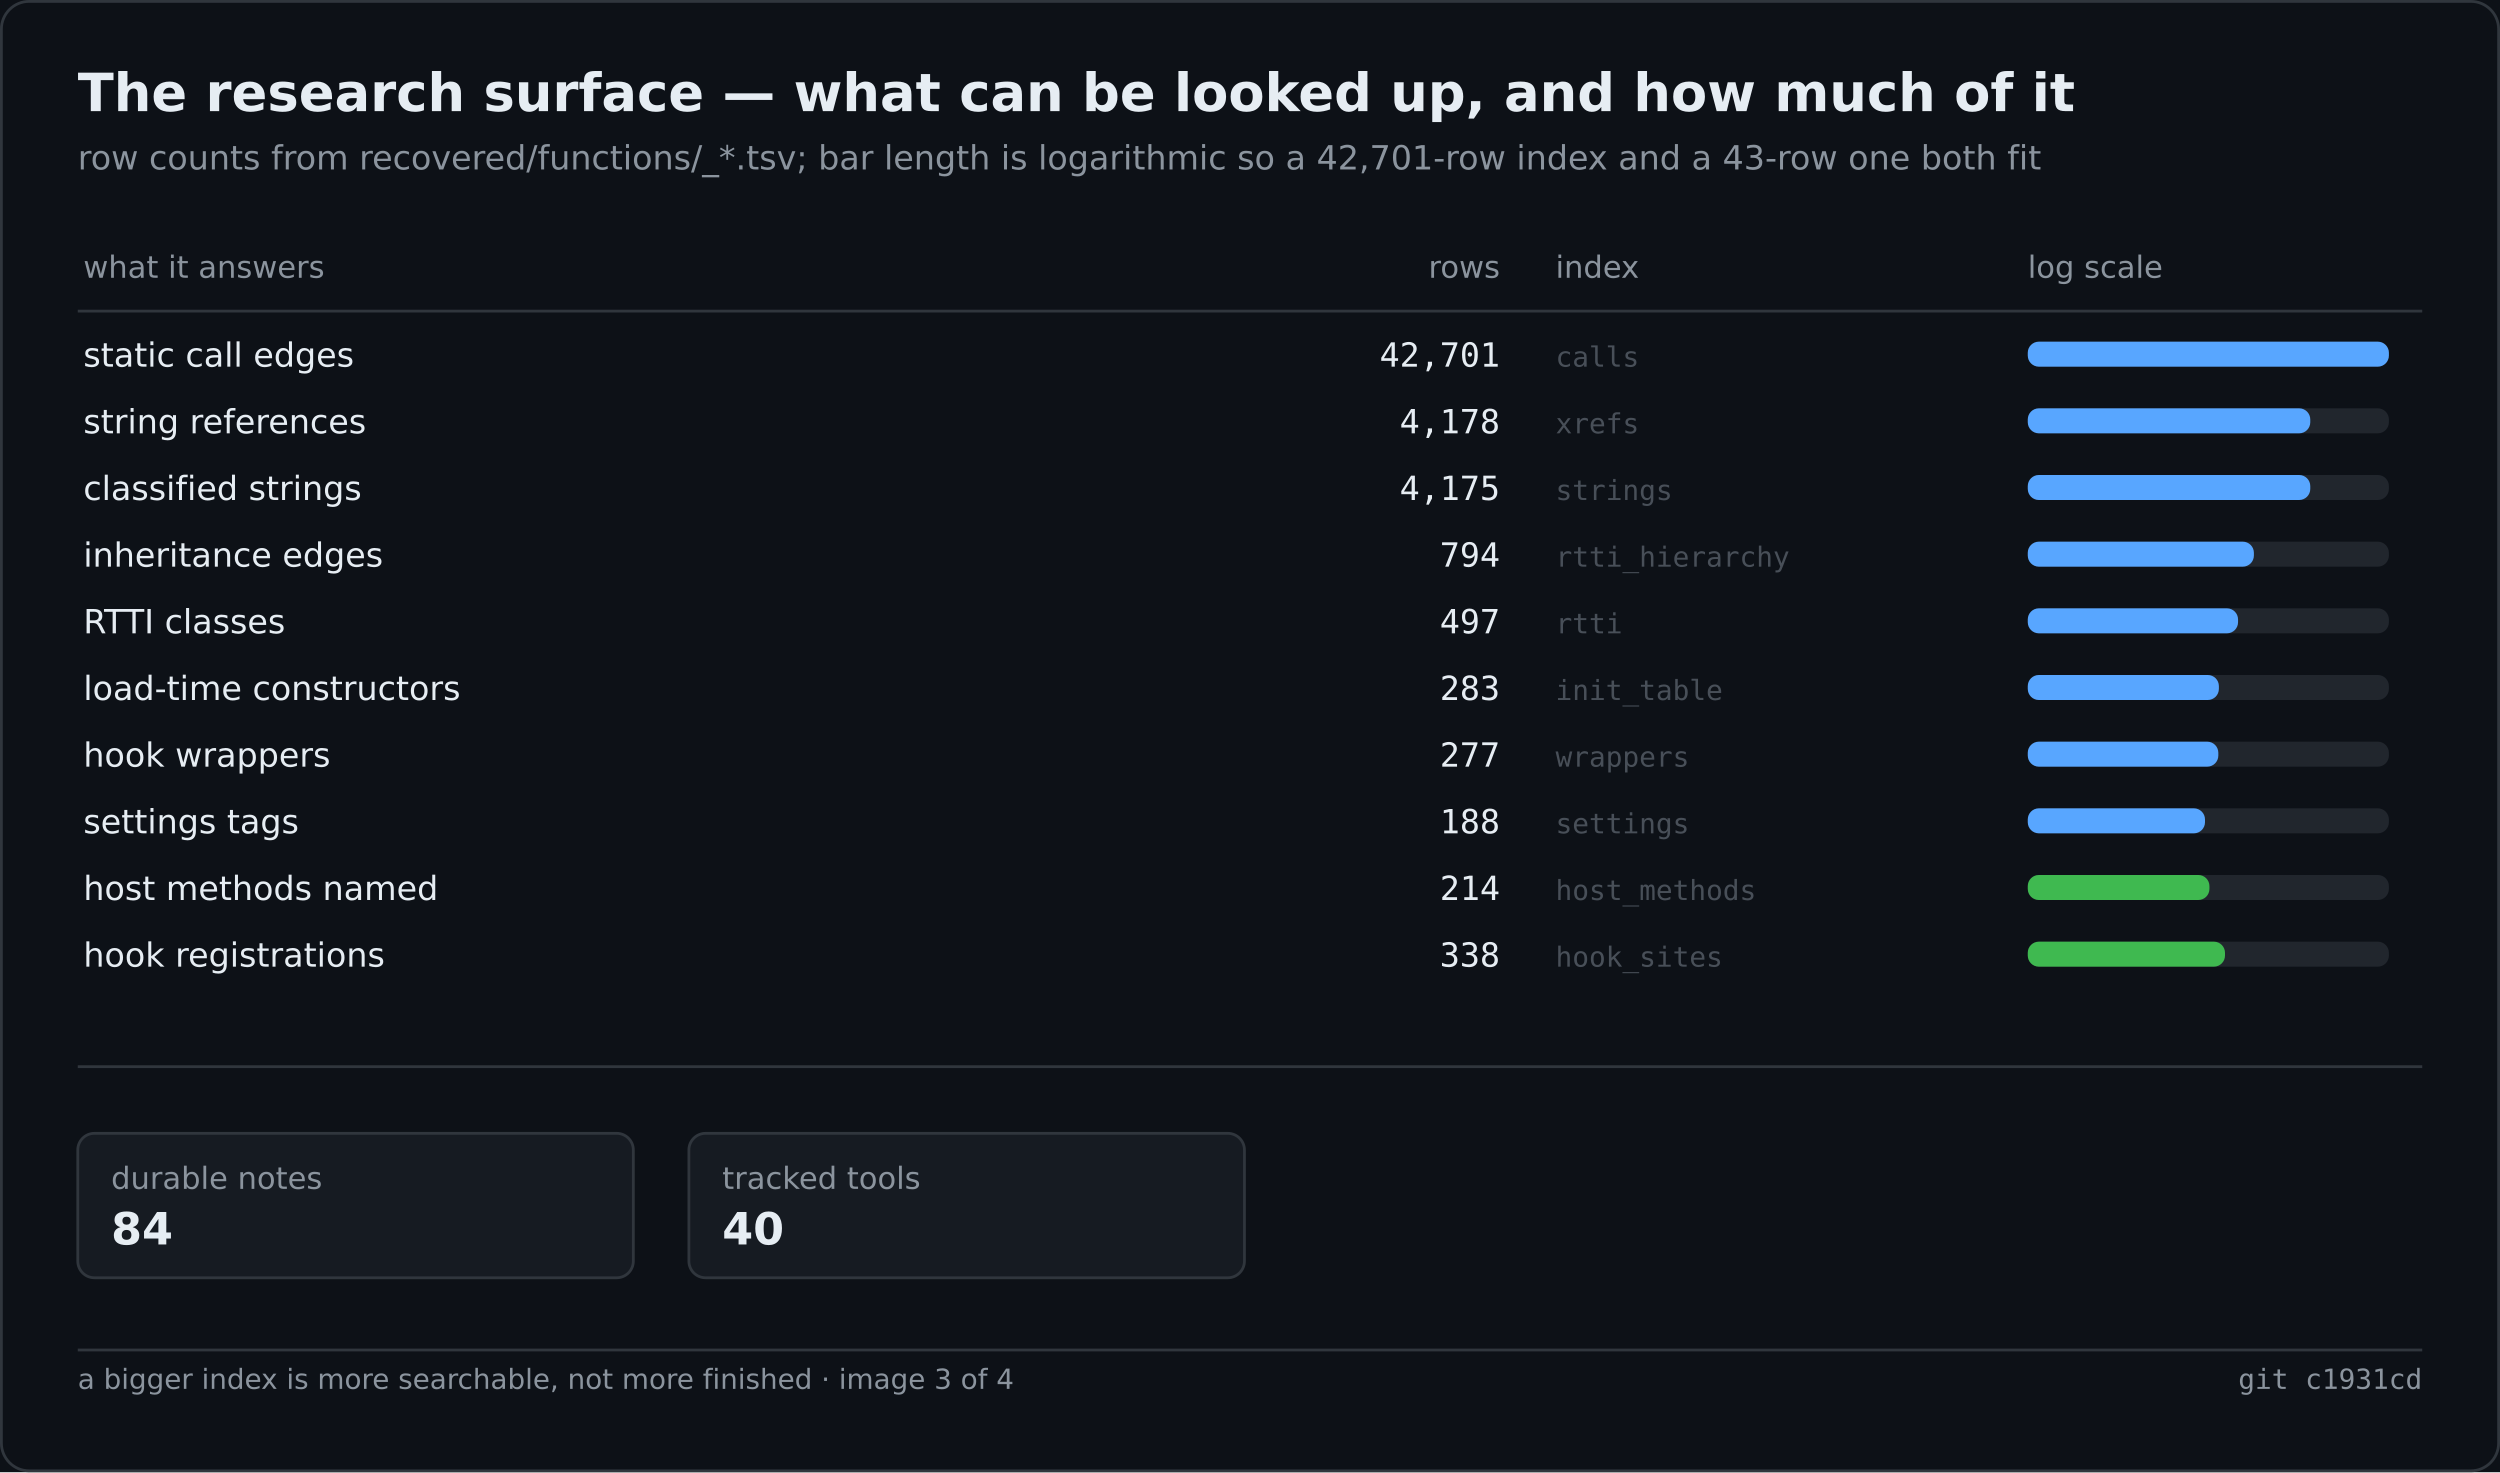
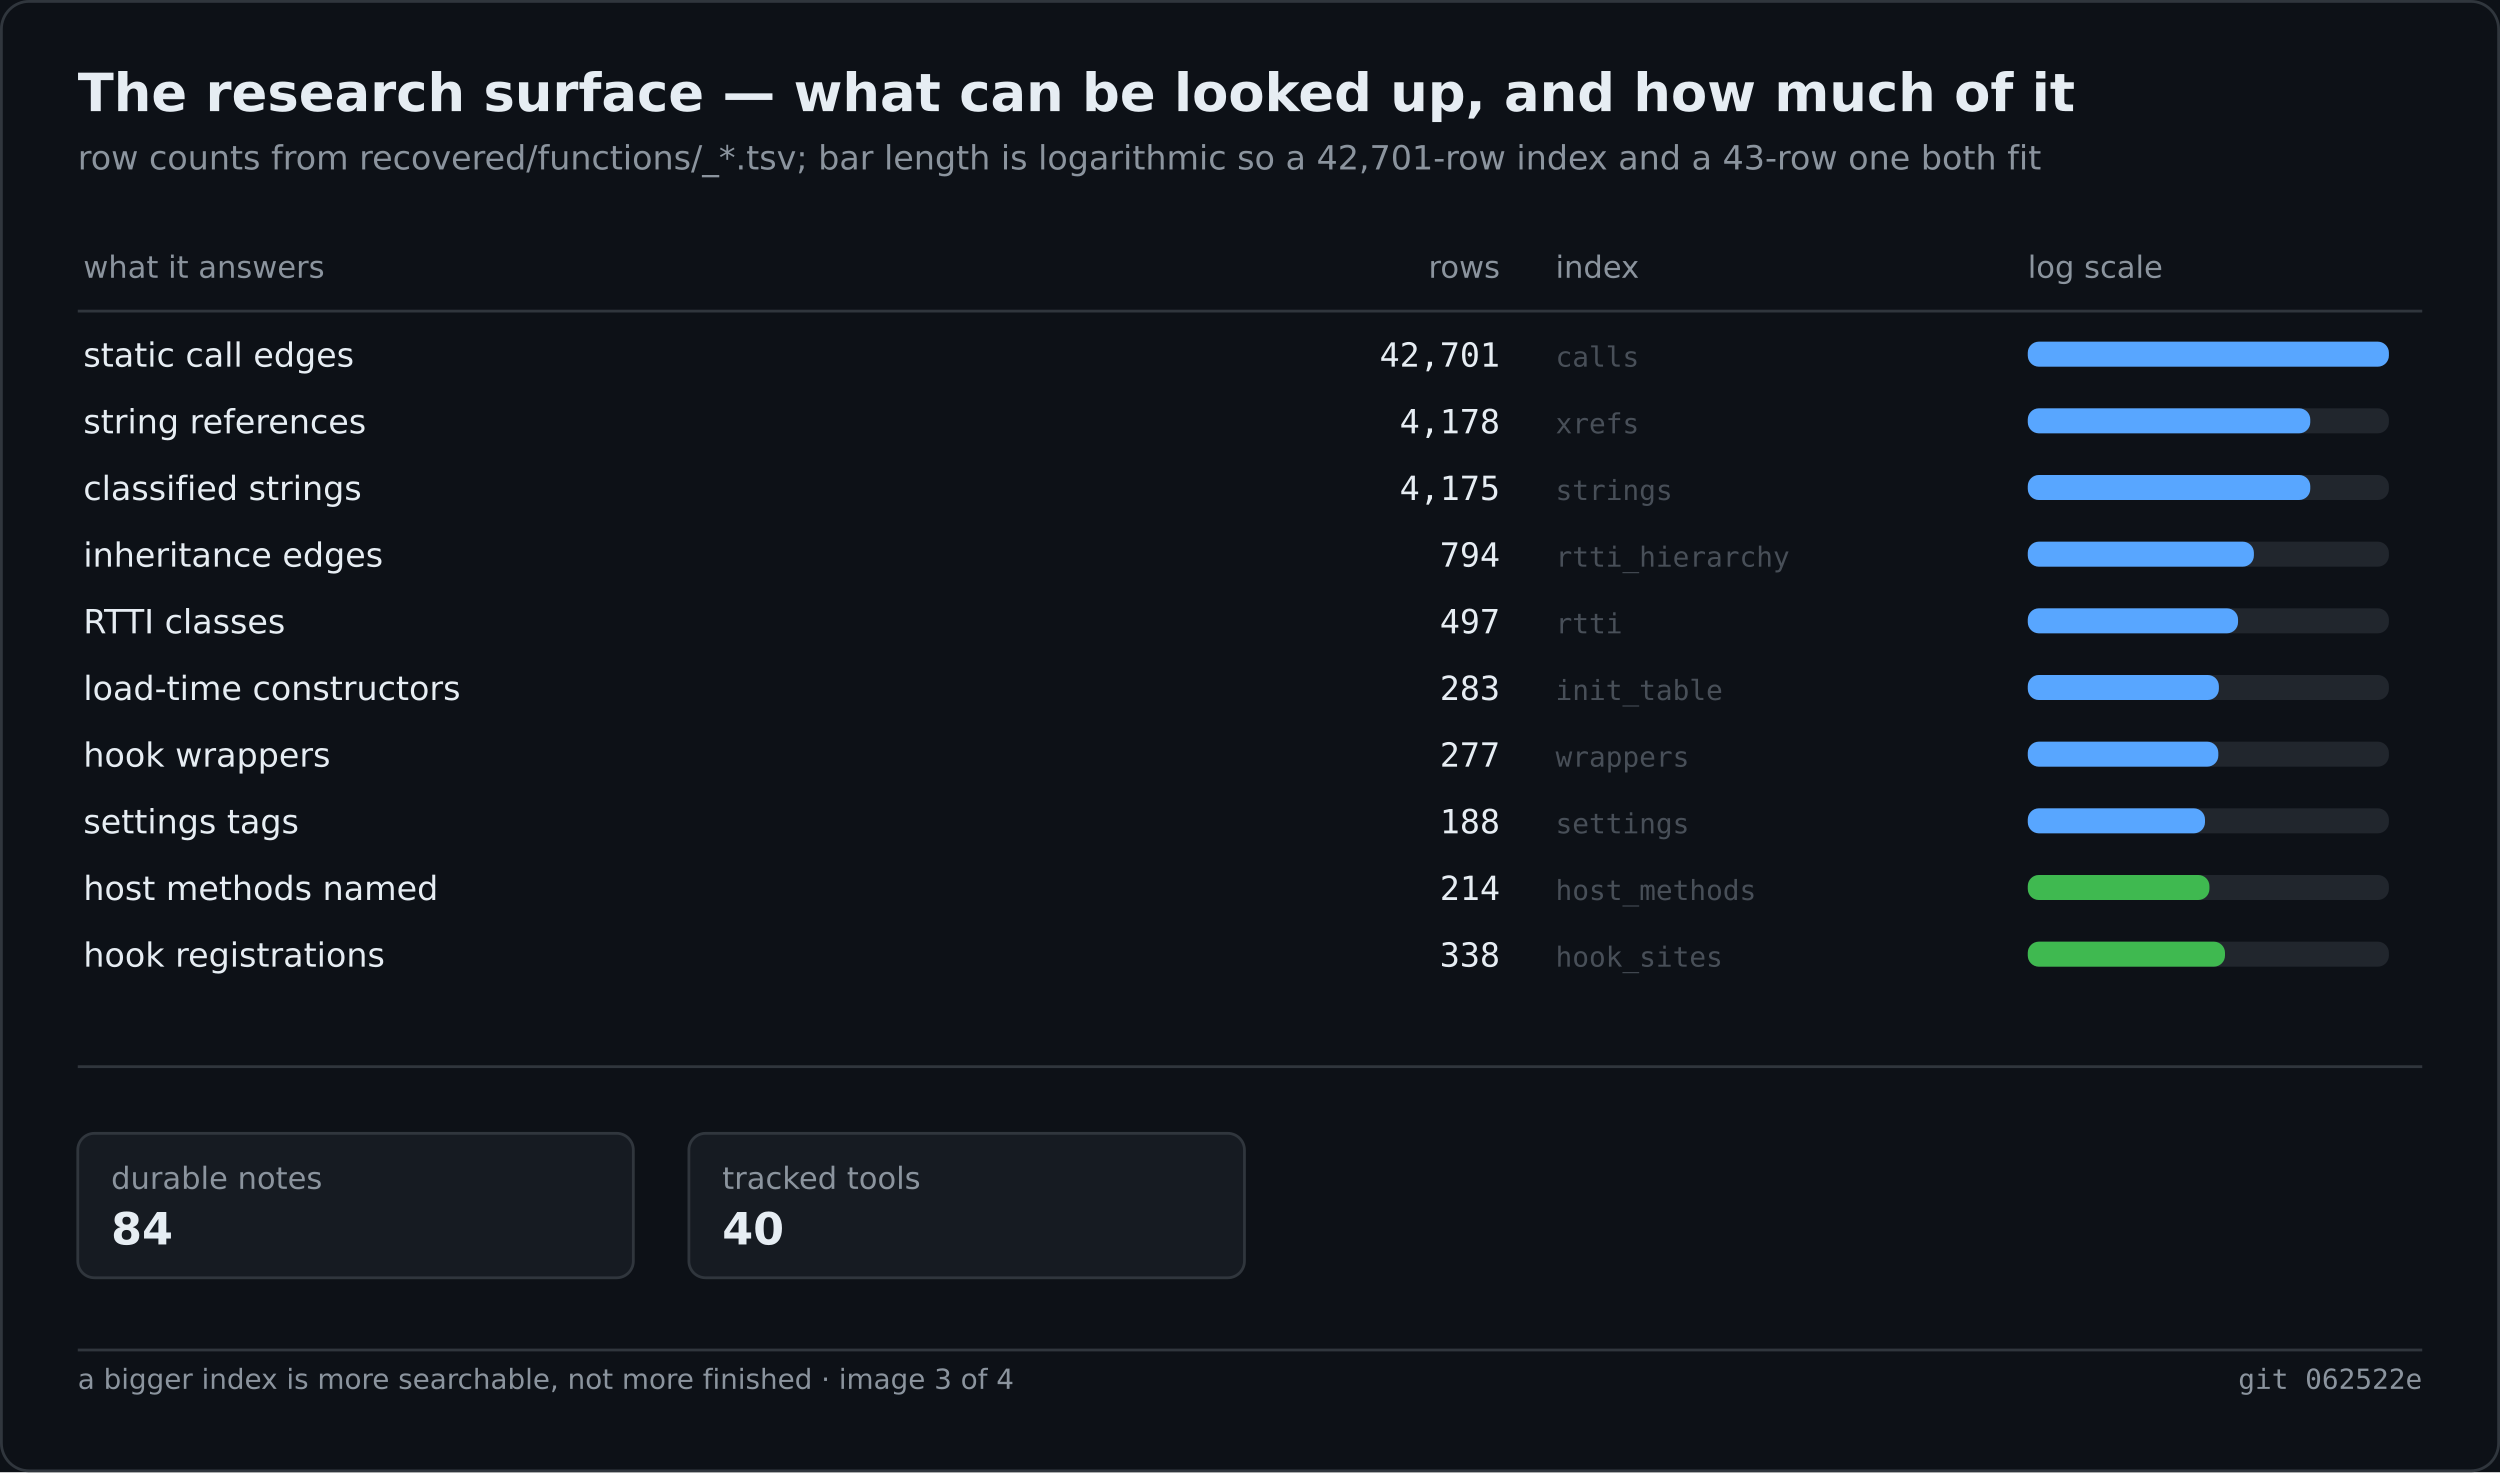
<svg xmlns="http://www.w3.org/2000/svg" width="900" height="530" viewBox="0 0 900 530" role="img" aria-label="The research surface — what can be looked up, and how much of it">
  <rect width="900" height="530" fill="#0d1117" />
  <rect x="0.5" y="0.5" width="899" height="529" fill="none" stroke="#30363d" rx="10" />
  <text x="28" y="40" font-family="Segoe UI,DejaVu Sans,Helvetica,sans-serif" font-size="19" font-weight="600" fill="#e6edf3">The research surface — what can be looked up, and how much of it</text>
  <text x="28" y="61" font-family="Segoe UI,DejaVu Sans,Helvetica,sans-serif" font-size="12" fill="#8b949e">row counts from recovered/functions/_*.tsv; bar length is logarithmic so a 42,701-row index and a 43-row one both fit</text>
  <text x="30.0" y="100.0" font-family="Segoe UI,DejaVu Sans,Helvetica,sans-serif" font-size="11" fill="#8b949e">what it answers</text>
  <text x="540.0" y="100.0" font-family="Segoe UI,DejaVu Sans,Helvetica,sans-serif" font-size="11" fill="#8b949e" text-anchor="end">rows</text>
  <text x="560.0" y="100.0" font-family="Segoe UI,DejaVu Sans,Helvetica,sans-serif" font-size="11" fill="#8b949e">index</text>
  <text x="730.0" y="100.0" font-family="Segoe UI,DejaVu Sans,Helvetica,sans-serif" font-size="11" fill="#8b949e">log scale</text>
  <line x1="28.0" y1="112.0" x2="872.0" y2="112.0" stroke="#30363d" stroke-width="1" />
  <text x="30.0" y="132.0" font-family="Segoe UI,DejaVu Sans,Helvetica,sans-serif" font-size="12" fill="#e6edf3">static call edges</text>
  <text x="540.0" y="132.0" font-family="Cascadia Mono,Consolas,DejaVu Sans Mono,monospace" font-size="12" fill="#e6edf3" text-anchor="end">42,701</text>
  <text x="560.0" y="132.0" font-family="Cascadia Mono,Consolas,DejaVu Sans Mono,monospace" font-size="10" fill="#484f58">calls</text>
  <rect x="730.0" y="123.0" width="130.0" height="9.0" fill="#21262d" rx="4" />
  <rect x="730.0" y="123.0" width="130.0" height="9.0" fill="#58a6ff" rx="4" />
  <text x="30.0" y="156.0" font-family="Segoe UI,DejaVu Sans,Helvetica,sans-serif" font-size="12" fill="#e6edf3">string references</text>
  <text x="540.0" y="156.0" font-family="Cascadia Mono,Consolas,DejaVu Sans Mono,monospace" font-size="12" fill="#e6edf3" text-anchor="end">4,178</text>
  <text x="560.0" y="156.0" font-family="Cascadia Mono,Consolas,DejaVu Sans Mono,monospace" font-size="10" fill="#484f58">xrefs</text>
  <rect x="730.0" y="147.0" width="130.0" height="9.0" fill="#21262d" rx="4" />
  <rect x="730.0" y="147.0" width="101.7" height="9.0" fill="#58a6ff" rx="4" />
  <text x="30.0" y="180.0" font-family="Segoe UI,DejaVu Sans,Helvetica,sans-serif" font-size="12" fill="#e6edf3">classified strings</text>
  <text x="540.0" y="180.0" font-family="Cascadia Mono,Consolas,DejaVu Sans Mono,monospace" font-size="12" fill="#e6edf3" text-anchor="end">4,175</text>
  <text x="560.0" y="180.0" font-family="Cascadia Mono,Consolas,DejaVu Sans Mono,monospace" font-size="10" fill="#484f58">strings</text>
  <rect x="730.0" y="171.0" width="130.0" height="9.0" fill="#21262d" rx="4" />
  <rect x="730.0" y="171.0" width="101.7" height="9.0" fill="#58a6ff" rx="4" />
  <text x="30.0" y="204.0" font-family="Segoe UI,DejaVu Sans,Helvetica,sans-serif" font-size="12" fill="#e6edf3">inheritance edges</text>
  <text x="540.0" y="204.0" font-family="Cascadia Mono,Consolas,DejaVu Sans Mono,monospace" font-size="12" fill="#e6edf3" text-anchor="end">794</text>
  <text x="560.0" y="204.0" font-family="Cascadia Mono,Consolas,DejaVu Sans Mono,monospace" font-size="10" fill="#484f58">rtti_hierarchy</text>
  <rect x="730.0" y="195.0" width="130.0" height="9.0" fill="#21262d" rx="4" />
  <rect x="730.0" y="195.0" width="81.4" height="9.0" fill="#58a6ff" rx="4" />
  <text x="30.0" y="228.0" font-family="Segoe UI,DejaVu Sans,Helvetica,sans-serif" font-size="12" fill="#e6edf3">RTTI classes</text>
  <text x="540.0" y="228.0" font-family="Cascadia Mono,Consolas,DejaVu Sans Mono,monospace" font-size="12" fill="#e6edf3" text-anchor="end">497</text>
  <text x="560.0" y="228.0" font-family="Cascadia Mono,Consolas,DejaVu Sans Mono,monospace" font-size="10" fill="#484f58">rtti</text>
  <rect x="730.0" y="219.0" width="130.0" height="9.0" fill="#21262d" rx="4" />
  <rect x="730.0" y="219.0" width="75.7" height="9.0" fill="#58a6ff" rx="4" />
  <text x="30.0" y="252.0" font-family="Segoe UI,DejaVu Sans,Helvetica,sans-serif" font-size="12" fill="#e6edf3">load-time constructors</text>
  <text x="540.0" y="252.0" font-family="Cascadia Mono,Consolas,DejaVu Sans Mono,monospace" font-size="12" fill="#e6edf3" text-anchor="end">283</text>
  <text x="560.0" y="252.0" font-family="Cascadia Mono,Consolas,DejaVu Sans Mono,monospace" font-size="10" fill="#484f58">init_table</text>
  <rect x="730.0" y="243.0" width="130.0" height="9.0" fill="#21262d" rx="4" />
  <rect x="730.0" y="243.0" width="68.8" height="9.0" fill="#58a6ff" rx="4" />
  <text x="30.0" y="276.0" font-family="Segoe UI,DejaVu Sans,Helvetica,sans-serif" font-size="12" fill="#e6edf3">hook wrappers</text>
  <text x="540.0" y="276.0" font-family="Cascadia Mono,Consolas,DejaVu Sans Mono,monospace" font-size="12" fill="#e6edf3" text-anchor="end">277</text>
  <text x="560.0" y="276.0" font-family="Cascadia Mono,Consolas,DejaVu Sans Mono,monospace" font-size="10" fill="#484f58">wrappers</text>
  <rect x="730.0" y="267.0" width="130.0" height="9.0" fill="#21262d" rx="4" />
  <rect x="730.0" y="267.0" width="68.6" height="9.0" fill="#58a6ff" rx="4" />
  <text x="30.0" y="300.0" font-family="Segoe UI,DejaVu Sans,Helvetica,sans-serif" font-size="12" fill="#e6edf3">settings tags</text>
  <text x="540.0" y="300.0" font-family="Cascadia Mono,Consolas,DejaVu Sans Mono,monospace" font-size="12" fill="#e6edf3" text-anchor="end">188</text>
  <text x="560.0" y="300.0" font-family="Cascadia Mono,Consolas,DejaVu Sans Mono,monospace" font-size="10" fill="#484f58">settings</text>
  <rect x="730.0" y="291.0" width="130.0" height="9.0" fill="#21262d" rx="4" />
  <rect x="730.0" y="291.0" width="63.8" height="9.0" fill="#58a6ff" rx="4" />
  <text x="30.0" y="324.0" font-family="Segoe UI,DejaVu Sans,Helvetica,sans-serif" font-size="12" fill="#e6edf3">host methods named</text>
  <text x="540.0" y="324.0" font-family="Cascadia Mono,Consolas,DejaVu Sans Mono,monospace" font-size="12" fill="#e6edf3" text-anchor="end">214</text>
  <text x="560.0" y="324.0" font-family="Cascadia Mono,Consolas,DejaVu Sans Mono,monospace" font-size="10" fill="#484f58">host_methods</text>
  <rect x="730.0" y="315.0" width="130.0" height="9.0" fill="#21262d" rx="4" />
  <rect x="730.0" y="315.0" width="65.4" height="9.0" fill="#3fb950" rx="4" />
  <text x="30.0" y="348.0" font-family="Segoe UI,DejaVu Sans,Helvetica,sans-serif" font-size="12" fill="#e6edf3">hook registrations</text>
  <text x="540.0" y="348.0" font-family="Cascadia Mono,Consolas,DejaVu Sans Mono,monospace" font-size="12" fill="#e6edf3" text-anchor="end">338</text>
  <text x="560.0" y="348.0" font-family="Cascadia Mono,Consolas,DejaVu Sans Mono,monospace" font-size="10" fill="#484f58">hook_sites</text>
  <rect x="730.0" y="339.0" width="130.0" height="9.0" fill="#21262d" rx="4" />
  <rect x="730.0" y="339.0" width="71.0" height="9.0" fill="#3fb950" rx="4" />
  <line x1="28.0" y1="384.0" x2="872.0" y2="384.0" stroke="#30363d" stroke-width="1" />
  <rect x="28.0" y="408.0" width="200.0" height="52.0" fill="#161b22" rx="6" stroke="#30363d" stroke-width="1" />
  <text x="40.0" y="428.0" font-family="Segoe UI,DejaVu Sans,Helvetica,sans-serif" font-size="11" fill="#8b949e">durable notes</text>
  <text x="40.0" y="448.0" font-family="Segoe UI,DejaVu Sans,Helvetica,sans-serif" font-size="16" fill="#e6edf3" font-weight="600">84</text>
  <rect x="248.0" y="408.0" width="200.0" height="52.0" fill="#161b22" rx="6" stroke="#30363d" stroke-width="1" />
  <text x="260.0" y="428.0" font-family="Segoe UI,DejaVu Sans,Helvetica,sans-serif" font-size="11" fill="#8b949e">tracked tools</text>
  <text x="260.0" y="448.0" font-family="Segoe UI,DejaVu Sans,Helvetica,sans-serif" font-size="16" fill="#e6edf3" font-weight="600">40</text>
  <line x1="28.0" y1="486.0" x2="872.0" y2="486.0" stroke="#30363d" stroke-width="1" />
  <text x="28.0" y="500.0" font-family="Segoe UI,DejaVu Sans,Helvetica,sans-serif" font-size="10" fill="#8b949e">a bigger index is more searchable, not more finished · image 3 of 4</text>
-   <text x="872.0" y="500.0" font-family="Cascadia Mono,Consolas,DejaVu Sans Mono,monospace" font-size="10" fill="#8b949e" text-anchor="end">git c1931cd</text>
+   <text x="872.0" y="500.0" font-family="Cascadia Mono,Consolas,DejaVu Sans Mono,monospace" font-size="10" fill="#8b949e" text-anchor="end">git 062522e</text>
</svg>
